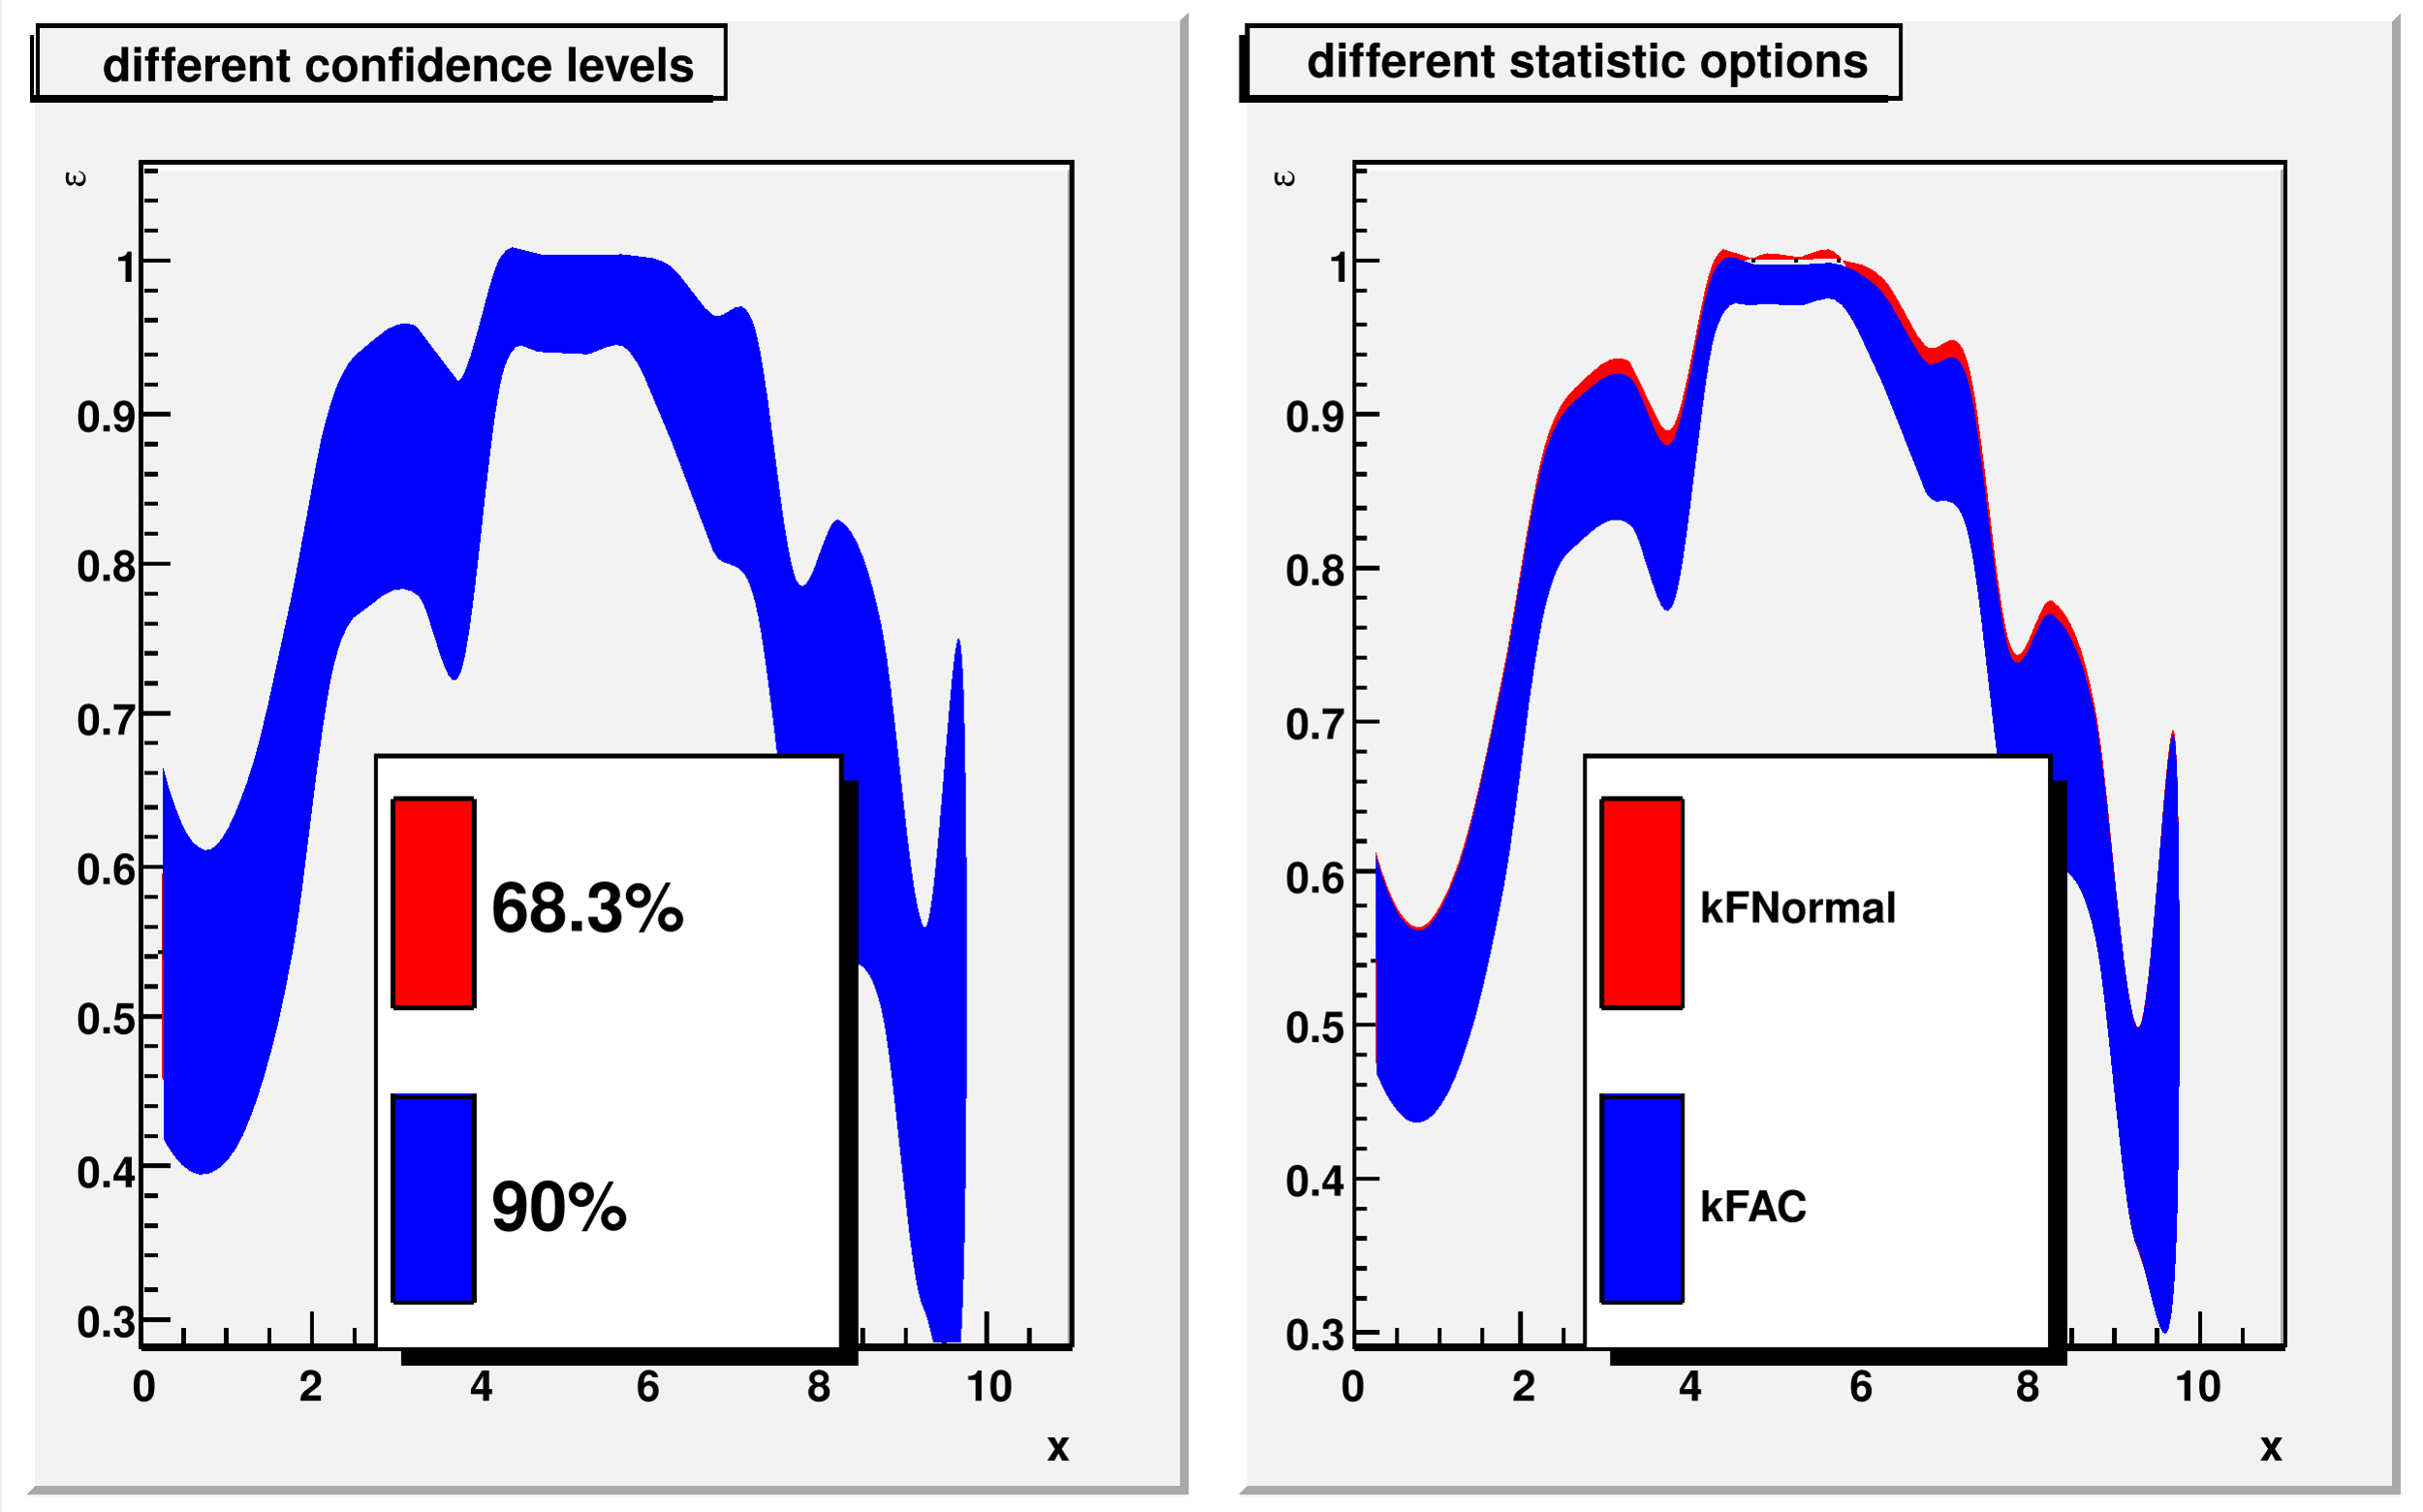
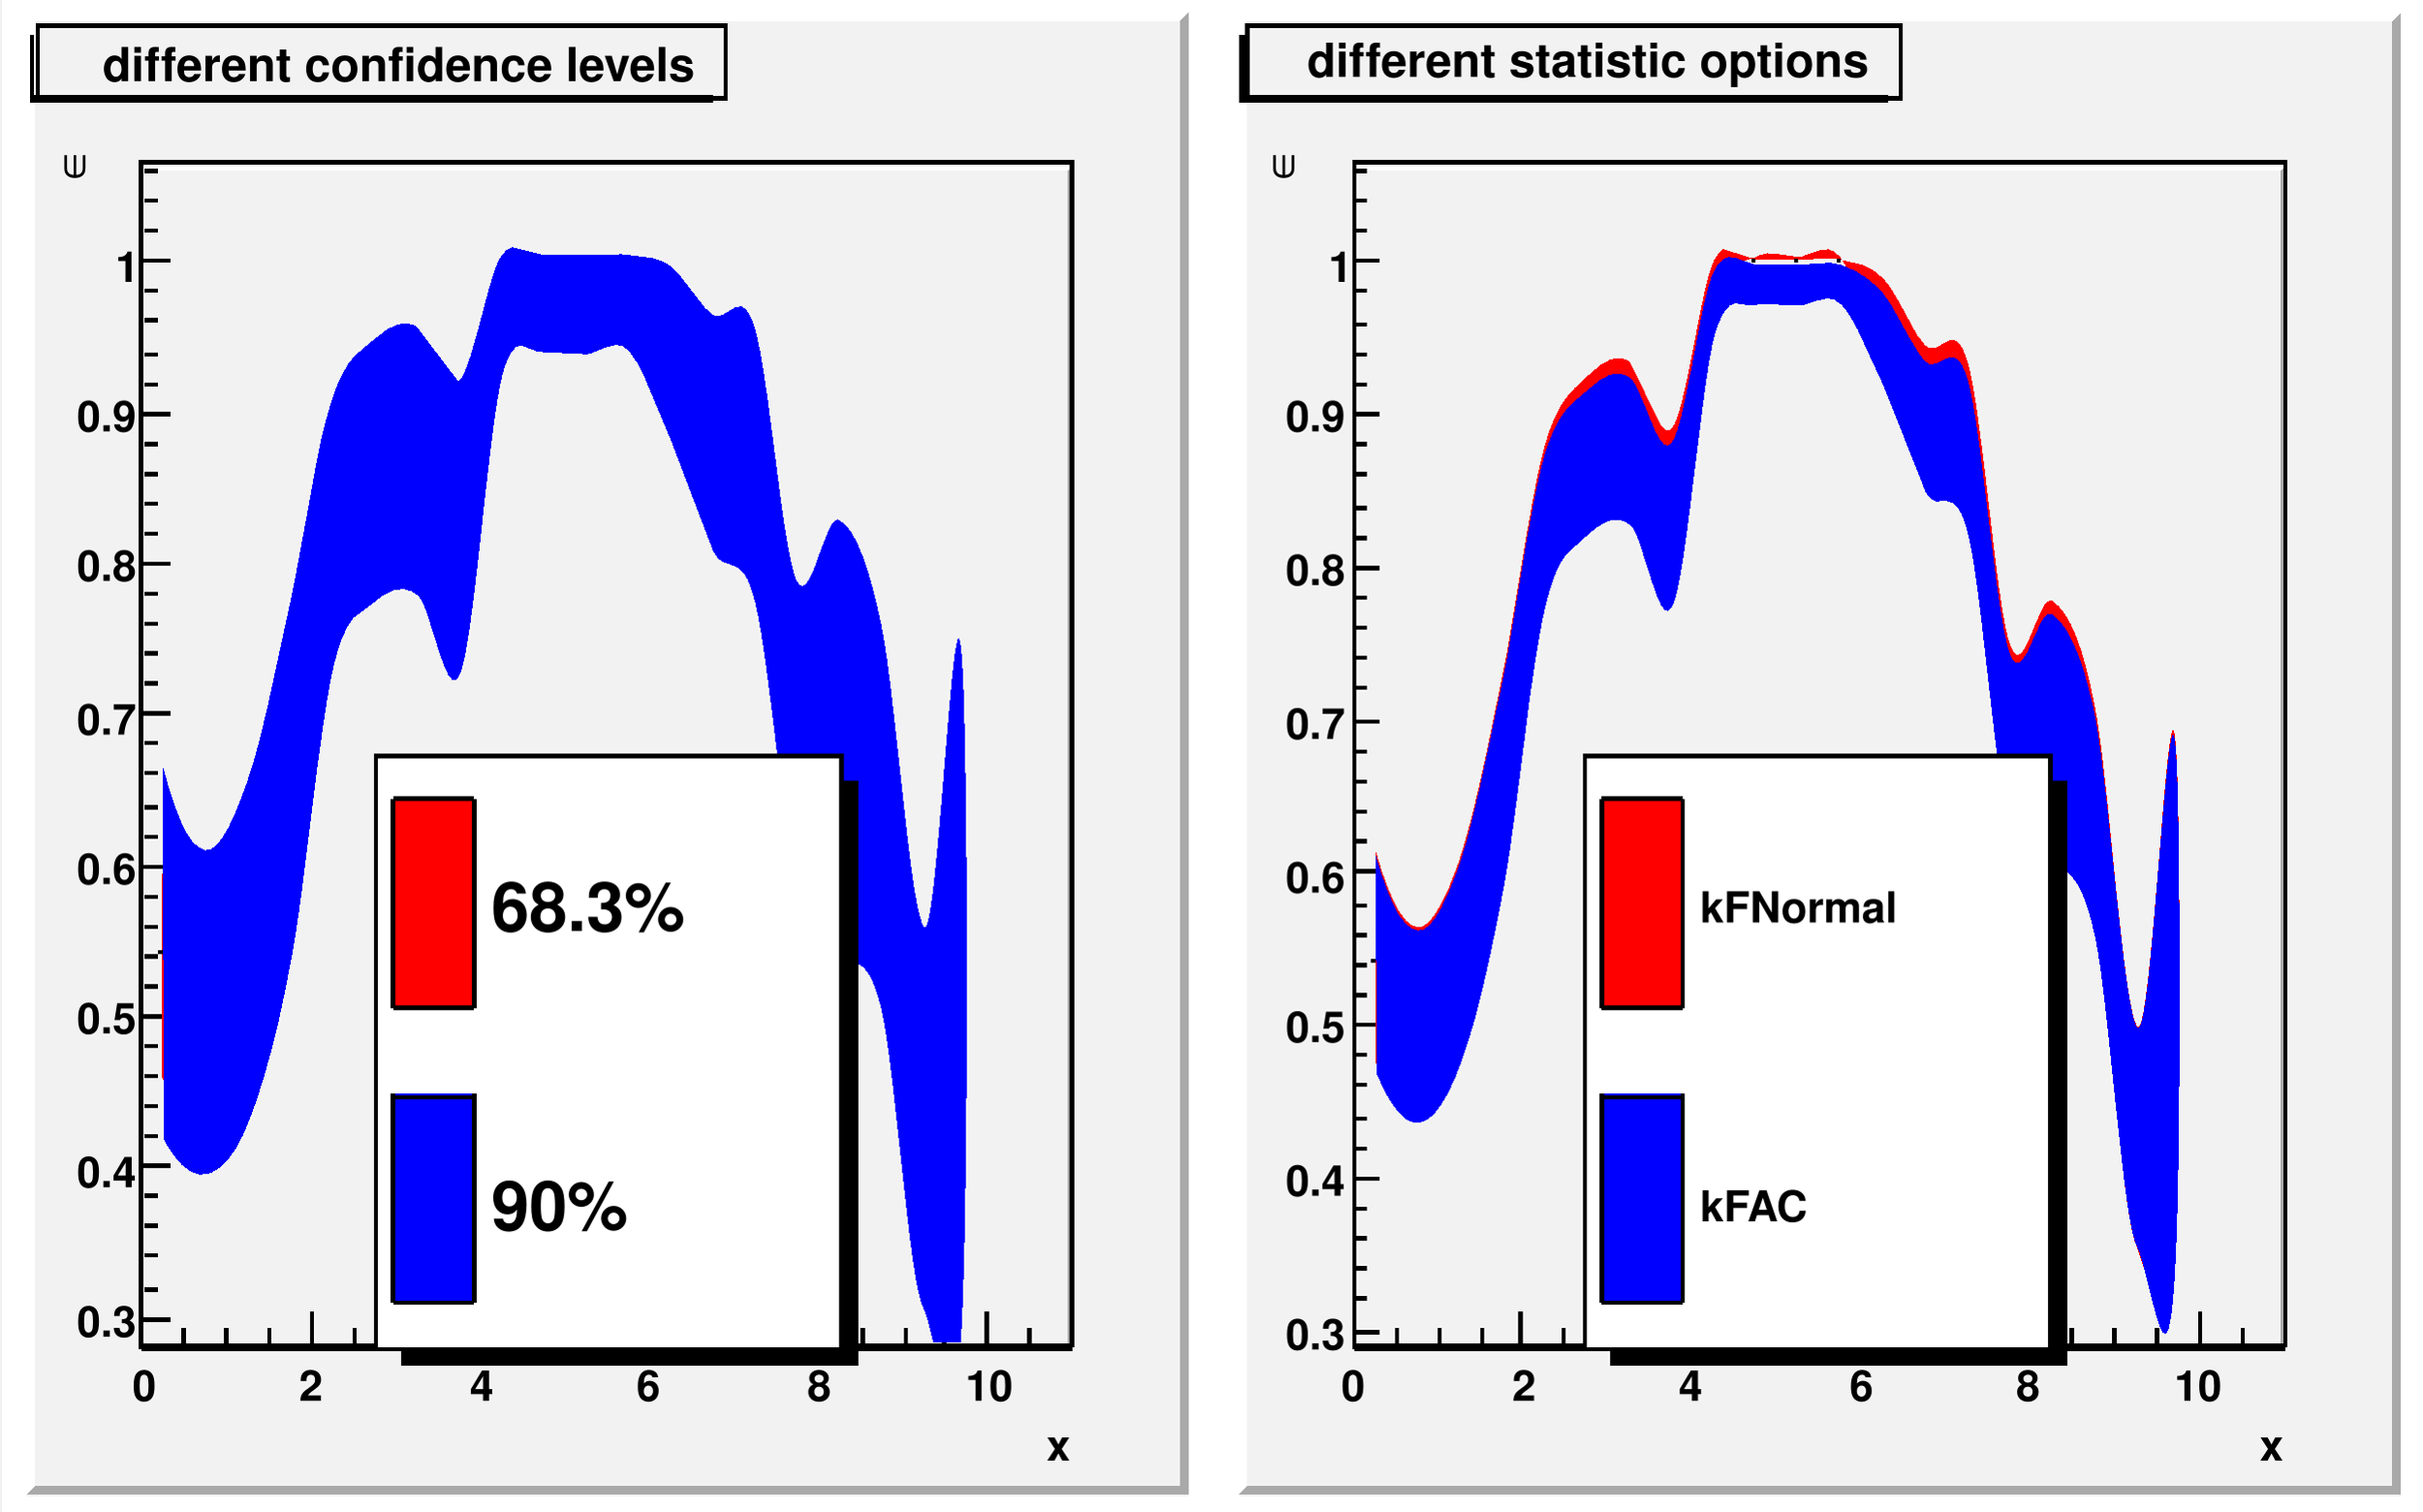
<svg xmlns="http://www.w3.org/2000/svg" width="567" height="354" viewBox="0 0 567 354" shape-rendering="crispEdges">
  <rect x="0.500" y="0" width="567" height="354" fill="white" />
  <path d="M0.500,354l 2.0, -2.0v -350h 563l 2.0, -2.0h -567v 354z" fill="white" />
  <path d="M0.500,354l 2.0, -2.0h 563v -350l 2.0, -2.0v 354h -567z" fill="white" />
  <rect x="6.2" y="3.5" width="272" height="347" fill="#f2f2f2" />
  <path d="M6.2,350l 2.0, -2.0v -343h 268l 2.0, -2.0h -272v 347z" fill="white" />
  <path d="M6.2,350l 2.0, -2.0h 268v -343l 2.0, -2.0v 347h -272z" fill="#a9a9a9" />
  <rect x="33" y="38" width="218" height="277" fill="#f2f2f2" />
  <path d="M33,316l 1.000, -1.000v -275h 216l 1.000, -1.000h -218v 277z" fill="white" />
  <path d="M33,316l 1.000, -1.000h 216v -275l 1.000, -1.000v 277h -218z" fill="#a9a9a9" />
  <rect x="33" y="38" width="218" height="277" fill="none" stroke="black" />
  <path d="M33,316h 218" fill="none" stroke="black" />
  <path d="M33,307v 8.3M43,311v 4.2M53,311v 4.2M63,311v 4.2M73,307v 8.3M83,311v 4.2M93,311v 4.2M103,311v 4.2M113,307v 8.3M122,311v 4.2M132,311v 4.2M142,311v 4.2M152,307v 8.3M162,311v 4.2M172,311v 4.2M182,311v 4.2M192,307v 8.3M202,311v 4.2M212,311v  4.2M221,311v 4.2M231,307v 8.3M241,311v 4.2M251,311v 4.2" fill="none" stroke="black" />
  <text xml:space="preserve" x="31" y="328" fill="black" font-size="10" font-family="Helvetica" font-weight="bold">0
</text>
  <text xml:space="preserve" x="70" y="328" fill="black" font-size="10" font-family="Helvetica" font-weight="bold">2
</text>
  <text xml:space="preserve" x="110" y="328" fill="black" font-size="10" font-family="Helvetica" font-weight="bold">4
</text>
  <text xml:space="preserve" x="149" y="328" fill="black" font-size="10" font-family="Helvetica" font-weight="bold">6
</text>
  <text xml:space="preserve" x="189" y="328" fill="black" font-size="10" font-family="Helvetica" font-weight="bold">8
</text>
  <text xml:space="preserve" x="226" y="328" fill="black" font-size="10" font-family="Helvetica" font-weight="bold">10
</text>
  <text xml:space="preserve" x="245" y="342" fill="black" font-size="10" font-family="Helvetica" font-weight="bold">x
</text>
  <path d="M33,316v -277" fill="none" stroke="black" />
  <path d="M40,309h -6.5M37,302h -3.3M37,294h -3.3M37,287h -3.3M37,280h -3.3M40,273h -6.5M37,266h -3.3M37,259h -3.3M37,252h -3.3M37,245h -3.3M40,238h -6.5M37,231h -3.3M37,224h -3.3M37,217h -3.3M37,210h -3.3M40,203h -6.5M37,196h -3.3M37,189h  -3.3M37,181h -3.3M37,174h -3.3M40,167h -6.5M37,160h -3.3M37,153h -3.3M37,146h -3.3M37,139h -3.3M40,132h -6.5M37,125h -3.3M37,118h -3.3M37,111h -3.3M37,104h -3.3M40,97h -6.5M37,90h -3.3M37,83h -3.3M37,75h -3.3M37,68h -3.3M40,61h -6.5M37,54h  -3.3M37,47h -3.3M37,40h -3.3" fill="none" stroke="black" />
  <text xml:space="preserve" x="18" y="313" fill="black" font-size="10" font-family="Helvetica" font-weight="bold">0.3
</text>
  <text xml:space="preserve" x="18" y="278" fill="black" font-size="10" font-family="Helvetica" font-weight="bold">0.4
</text>
  <text xml:space="preserve" x="18" y="242" fill="black" font-size="10" font-family="Helvetica" font-weight="bold">0.5
</text>
  <text xml:space="preserve" x="18" y="207" fill="black" font-size="10" font-family="Helvetica" font-weight="bold">0.6
</text>
  <text xml:space="preserve" x="18" y="172" fill="black" font-size="10" font-family="Helvetica" font-weight="bold">0.7
</text>
  <text xml:space="preserve" x="18" y="136" fill="black" font-size="10" font-family="Helvetica" font-weight="bold">0.8
</text>
  <text xml:space="preserve" x="18" y="101" fill="black" font-size="10" font-family="Helvetica" font-weight="bold">0.9
</text>
  <text xml:space="preserve" x="27" y="66" fill="black" font-size="10" font-family="Helvetica" font-weight="bold">1
</text>
  <g transform="rotate(-90,20,44)">
-     <text xml:space="preserve" x="20" y="44" fill="black" font-size="10" font-family="Times">ε
+     <text xml:space="preserve" x="20" y="44" fill="black" font-size="10" font-family="Times">∈
</text>
  </g>
  <rect x="8.9" y="5.3" width="161" height="17" fill="#f2f2f2" />
  <path d="M7.0,8.1v 16h 160v -1.9h -159v -14z" fill="black" />
  <path d="M8.9,23v -17h 161v 17h -161z" fill="none" stroke="black" />
  <text xml:space="preserve" x="24" y="19" fill="black" font-size="11" font-family="Helvetica" font-weight="bold">different confidence levels
</text>
  <g stroke="black" stroke-width="1.000" fill="none">
    <line x1="37" y1="223" x2="38" y2="223" />
    <line x1="47" y1="238" x2="48" y2="238" />
    <line x1="57" y1="223" x2="58" y2="223" />
    <line x1="67" y1="181" x2="68" y2="181" />
    <line x1="77" y1="121" x2="78" y2="121" />
    <line x1="87" y1="105" x2="88" y2="105" />
    <line x1="97" y1="101" x2="98" y2="101" />
    <line x1="107" y1="119" x2="108" y2="119" />
    <line x1="116" y1="67" x2="117" y2="67" />
    <line x1="126" y1="61" x2="127" y2="61" />
    <line x1="136" y1="61" x2="137" y2="61" />
    <line x1="146" y1="61" x2="147" y2="61" />
    <line x1="156" y1="75" x2="157" y2="75" />
    <line x1="166" y1="96" x2="167" y2="96" />
    <line x1="176" y1="102" x2="177" y2="102" />
    <line x1="186" y1="171" x2="187" y2="171" />
    <line x1="196" y1="168" x2="197" y2="168" />
    <line x1="206" y1="190" x2="207" y2="190" />
    <line x1="215" y1="264" x2="216" y2="264" />
    <line x1="225" y1="231" x2="226" y2="231" />
  </g>
  <path d="M38,195l 1.5, 5.0l 1.3, 3.7l 1.4, 3.4l 1.4, 2.7l 1.5, 2.0l 1.3, 1.2l 1.4, 0.559l 1.3, -0.176l 1.3, -0.883l 1.4, -1.7l 1.5, -2.5l 1.7, -3.5l 1.8, -4.6l 0.829, -2.3l 1.3, -4.2l 1.4, -5.0l 1.7, -7.0l 1.8, -8.0l 3.7, -18l 1.2, -6.1l 1.3, -7.5l  3.5, -20l 1.3, -6.9l 0.991, -4.9l 0.948, -4.1l 0.684, -2.5l 1.1, -3.4l 1.4, -3.3l 1.3, -2.3l 1.4, -2.0l 4.7, -4.5l 3.1, -2.6l 2.2, -1.2l 1.8, -0.365l 1.7, 0.241l 1.1, 0.512l 0.956, 0.960l 1.1, 2.0l 2.1, 4.9l 1.8, 4.3l 1.3, 2.3l 0.919, 1.1l 0.771,  0.348l 0.784, -0.277l 0.235, -0.223l 0.716, -1.1l 0.785, -2.0l 0.894, -3.0l 1.2, -4.9l 2.0, -9.5l 1.4, -6.6l 0.994, -4.3l 0.796, -2.9l 0.783, -2.3l 0.435, -0.954l 1.0, -1.6l 1.2, -1.0l 7.7, 1.6h 9.9l 7.5, -0.346l 2.3, 0.346l 4.5, 1.4l 2.9, 1.5l 2.6,  2.1l 1.7, 2.1l 6.8, 11l 1.4, 1.6l 1.0, 0.575l 1.4, -0.170l 3.2, -1.7l 1.2, -0.026l 1.0, 0.656l 0.790, 1.1l 0.754, 1.6l 0.566, 1.7l 0.625, 2.4l 0.670, 3.4l 0.739, 4.5l 0.869, 6.2l 1.1, 9.0l 2.4, 19l 0.856, 6.3l 0.832, 5.3l 0.635, 3.4l 0.580, 2.5l  0.591, 1.9l 0.630, 1.3l 0.672, 0.620l 0.743, -0.052l 0.851, -0.840l 1.1, -2.0l 1.8, -4.5l 1.3, -3.1l 0.931, -1.7l 0.747, -0.859l 0.736, -0.256l 0.384, 0.143l 1.5, 1.3l 1.3, 1.6l 1.4, 2.4l 1.3, 2.9l 1.2, 3.4l 1.1, 3.9l 1.1, 4.3l 0.943, 4.3l 0.660,  3.6l 0.666, 4.4l 0.755, 5.8l 0.918, 8.0l 3.3, 31l 0.731, 5.9l 0.664, 4.7l 0.690, 4.1l 0.544, 2.5l 0.528, 1.8l 0.407, 0.957l 0.355, 0.297l 0.377, -0.415l 0.402, -1.2l 0.432, -2.0l 0.466, -2.9l 0.574, -4.5l 0.615, -5.8l 0.736, -7.9l 0.980, -12l 1.2,  -15l 0.589, -6.5l 0.454, -4.4l 0.375, -3.0l 0.320, -1.9l 0.278, -1.1l 0.245, -0.313l 0.218, 0.355l 0.196, 0.973l 0.177, 1.6l 0.179, 2.4l 0.140, 2.7l 0.135, 3.5l 0.124, 4.3l 0.121, 5.7l 0.097, 6.1l 0.085, 7.3l 0.071, 8.8l 0.045, 9.2l 0.017, 9.4l  -0.014, 10l -0.040, 9.2l -0.081, 11l -0.084, 7.6l -0.104, 6.8l -0.123, 6.1l -0.142, 5.5l -0.159, 4.9l -0.180, 4.4l -0.202, 3.9l -0.226, 3.5l -0.252, 3.0l -0.281, 2.6l -0.345, 2.3l -0.372, 1.6l -0.410, 0.982l -0.472, 0.352l -0.543, -0.378l -0.646,  -1.3l -0.818, -2.5l -1.2, -4.5l -2.0, -8.0l -0.720, -2.4l -0.660, -1.6l -0.578, -1.5l -0.569, -2.2l -0.587, -3.0l -0.632, -4.0l -0.743, -5.6l -0.850, -7.2l -1.8, -17l -1.3, -12l -0.894, -7.5l -0.668, -4.9l -0.575, -3.7l -0.592, -3.1l -0.140, -0.632l  -0.854, -3.4l -0.936, -2.9l -1.0, -2.5l -1.2, -2.1l -1.4, -1.7l -2.9, -2.3l -1.6, -1.6l -1.1, -0.898l -1.4, -0.275l -3.1, 0.415l -1.2, -0.425l -1.0, -1.1l -0.802, -1.4l -0.755, -1.9l -0.615, -2.1l -0.645, -2.8l -0.686, -3.7l -8.6, -62l -0.747, -2.5l  -0.823, -2.1l -0.929, -1.6l -1.1, -0.999l -1.6, -0.488l -2.5, -0.263l -1.2, -0.753l -1.0, -1.4l -9.9, -24l -5.7, -12l -1.6, -2.9l -1.6, -2.2l -0.991, -1.1l -1.6, -0.978l -1.6, -0.226l -2.4, 0.558l -3.6, 1.1l -0.734, 0.063l -9.4, -0.394l -0.449,  0.105l -1.5, -0.032l -4.0, -1.1l -1.2, 0.458l -1.1, 1.1l -0.842, 1.5l -0.831, 2.1l -0.481, 1.5l -0.621, 2.5l -0.657, 3.4l -0.733, 4.5l -0.864, 6.2l -1.1, 8.5l -2.0, 17l -0.893, 6.8l -0.760, 5.1l -0.729, 4.2l -0.583, 2.7l -0.577, 2.0l -0.375, 0.969l  -0.645, 1.0l -9.3, -19l -1.5, -0.947l -1.8, -0.412l -2.0, 0.297l -2.3, 1.1l -2.3, 1.8l -5.1, 4.2l -1.3, 1.9l -1.2, 2.3l -0.941, 2.5l -0.945, 3.1l -0.429, 1.7l -0.762, 3.4l -0.836, 4.5l -0.947, 5.9l -1.2, 8.1l -1.9, 15l -1.7, 13l -1.1, 7.8l -0.868,  5.4l -0.602, 3.4l -1.5, 7.7l -1.6, 7.7l -1.6, 6.9l -1.7, 6.6l -1.5, 5.2l -1.8, 5.3l -1.5, 3.7l -1.6, 3.3l -1.7, 2.7l -1.8, 2.1l -1.6, 1.2l -1.7, 0.608l -1.5, -0.023l -1.7, -0.699l -1.7, -1.4l -1.7, -2.2l -1.6, -2.7l -1.6, -3.3z" fill="#ff0000" />
  <g stroke="black" stroke-width="1.000" fill="none">
    <line x1="37" y1="223" x2="38" y2="223" />
    <line x1="47" y1="238" x2="48" y2="238" />
    <line x1="57" y1="223" x2="58" y2="223" />
    <line x1="67" y1="181" x2="68" y2="181" />
    <line x1="77" y1="121" x2="78" y2="121" />
    <line x1="87" y1="105" x2="88" y2="105" />
    <line x1="97" y1="101" x2="98" y2="101" />
    <line x1="107" y1="119" x2="108" y2="119" />
    <line x1="116" y1="67" x2="117" y2="67" />
    <line x1="126" y1="61" x2="127" y2="61" />
    <line x1="136" y1="61" x2="137" y2="61" />
    <line x1="146" y1="61" x2="147" y2="61" />
    <line x1="156" y1="75" x2="157" y2="75" />
    <line x1="166" y1="96" x2="167" y2="96" />
    <line x1="176" y1="102" x2="177" y2="102" />
    <line x1="186" y1="171" x2="187" y2="171" />
    <line x1="196" y1="168" x2="197" y2="168" />
    <line x1="206" y1="190" x2="207" y2="190" />
    <line x1="215" y1="264" x2="216" y2="264" />
    <line x1="225" y1="231" x2="226" y2="231" />
  </g>
  <path d="M38,179l 1.5, 5.4l 1.3, 3.9l 1.4, 3.7l 1.4, 2.9l 1.5, 2.2l 1.4, 1.3l 1.4, 0.654l 1.3, -0.115l 1.3, -0.879l 1.4, -1.7l 1.6, -2.7l 1.8, -3.9l 2.0, -5.2l 0.504, -1.4l 1.6, -5.0l 1.4, -5.1l 1.9, -8.0l 5.0, -23l 1.5, -7.4l 2.6, -14l 2.2, -12l  1.2, -5.9l 1.1, -4.5l 1.1, -3.8l 0.213, -0.677l 1.2, -3.4l 1.4, -3.0l 1.3, -2.2l 1.6, -2.0l 4.4, -3.7l 3.1, -2.4l 2.3, -1.1l 1.9, -0.317l 1.9, 0.341l 0.680, 0.303l 9.9, 13l 0.835, -1.0l 0.939, -2.0l 1.1, -3.1l 1.6, -5.6l 2.6, -9.8l 1.2, -4.0l 0.904,  -2.3l 0.781, -1.5l 1.2, -1.4l 1.4, -0.748l 7.3, 1.8h 9.9l 8.4, -0.136l 1.5, 0.136l 5.8, 0.726l 2.5, 0.864l 1.6, 0.937l 1.9, 1.8l 6.2, 8.0l 1.8, 1.7l 1.1, 0.379l 1.3, -0.382l 3.2, -1.9l 1.3, -0.009l 0.975, 0.686l 0.809, 1.2l 0.820, 1.8l 0.287, 0.826l  0.655, 2.4l 0.725, 3.5l 0.806, 4.7l 0.962, 6.5l 2.1, 16l 1.2, 9.2l 0.892, 6.0l 0.821, 4.7l 0.643, 3.0l 0.618, 2.3l 0.476, 1.3l 0.649, 1.0l 0.697, 0.362l 0.778, -0.392l 0.897, -1.3l 1.1, -2.4l 1.8, -5.0l 1.3, -3.3l 0.921, -1.9l 0.750, -0.986l 0.748,  -0.343l 0.328, 0.087l 1.5, 1.2l 1.3, 1.6l 1.4, 2.5l 1.3, 3.1l 1.4, 4.2l 1.2, 4.2l 1.2, 5.0l 0.560, 2.6l 0.701, 3.8l 0.706, 4.7l 0.819, 6.3l 1.0, 8.7l 3.0, 27l 0.784, 6.2l 0.702, 4.9l 0.701, 4.0l 0.561, 2.5l 0.558, 1.9l 0.358, 0.808l 0.359, 0.271l  0.380, -0.491l 0.406, -1.3l 0.436, -2.2l 0.471, -3.2l 0.571, -4.8l 0.631, -6.3l 0.805, -9.1l 1.9, -23l 0.584, -6.5l 0.457, -4.4l 0.383, -3.0l 0.331, -2.0l 0.291, -1.1l 0.260, -0.273l 0.234, 0.440l 0.213, 1.1l 0.194, 1.7l 0.189, 2.5l 0.151, 2.8l  0.156, 3.8l 0.145, 4.6l 0.140, 5.7l 0.122, 6.4l 0.096, 6.4l 0.108, 9.2l 0.083, 9.5l 0.060, 11l 0.024, 9.3l -0.001, 10l -0.030, 10l -0.060, 11l -0.083, 9.9l -0.102, 9.2l -0.113, 7.9l -0.131, 7.1l -0.149, 6.4l -0.186, 6.3l -0.186, 5.0l -0.206,  4.5l -0.171, 3.0h -6.5l -1.1, -4.6l -0.683, -2.2l -0.508, -1.2l -0.586, -1.5l -0.586, -2.3l -0.614, -3.2l -0.673, -4.3l -0.774, -5.8l -1.0, -8.8l -3.0, -27l -0.840, -6.7l -0.646, -4.5l -0.599, -3.5l -0.555, -2.6l -0.843, -3.1l -0.931, -2.6l -1.0,  -2.1l -1.3, -1.7l -1.9, -1.3l -2.6, -1.5l -1.3, -1.4l -1.3, -1.4l -2.6, -1.4l -1.8, -1.2l -1.3, -1.6l -0.969, -1.9l -0.841, -2.2l -0.851, -2.9l -0.130, -0.514l -0.688, -3.2l -0.748, -4.2l -0.896, -6.0l -1.0, -7.7l -2.0, -17l -1.4, -11l -0.994, -7.3l  -0.753, -4.9l -0.677, -3.8l -0.715, -3.3l -0.788, -2.7l -0.875, -2.3l -0.992, -1.7l -1.2, -1.2l -2.0, -0.796l -2.0, -0.736l -1.0, -0.920l -1.0, -1.6l -9.9, -26l -6.3, -15l -1.5, -2.9l -1.5, -2.2l -0.654, -0.752l -1.3, -0.988l -1.5, -0.322l -2.3,  0.569l -3.7, 1.5l -0.946, 0.124l -9.9, -0.459l -1.5, -0.129l -4.0, -1.5l -1.1, 0.418l -1.0, 1.1l -0.824, 1.5l -0.807, 2.1l -0.501, 1.7l -0.612, 2.7l -0.644, 3.6l -0.713, 4.8l -0.835, 6.5l -1.1, 9.4l -2.1, 19l -0.877, 7.3l -0.749, 5.6l -0.725, 4.6l  -0.577, 3.0l -0.569, 2.3l -0.386, 1.1l -0.639, 1.2l -0.584, 0.484l -0.725, -0.125l -0.812, -0.954l -0.963, -2.0l -1.2, -3.4l -3.1, -9.8l -0.843, -2.0l -0.831, -1.3l -0.227, -0.225l -1.5, -1.0l -1.9, -0.544l -2.3, 0.274l -2.4, 1.2l -1.7, 1.3l -5.4,  4.1l -1.4, 2.2l -1.1, 2.3l -0.919, 2.6l -0.933, 3.4l -0.146, 0.597l -0.754, 3.5l -0.828, 4.7l -0.939, 6.1l -1.2, 8.5l -1.9, 15l -1.6, 13l -0.944, 6.9l -0.838, 5.6l -0.873, 5.1l -1.5, 7.7l -1.5, 7.0l -1.6, 6.5l -1.8, 6.5l -1.7, 5.4l -1.7, 4.7l -1.5,  3.6l -1.7, 3.2l -1.8, 2.6l -1.9, 1.9l -2.0, 1.2l -1.1, 0.376l -1.9, 0.088l -1.9, -0.660l -2.1, -1.6l -1.8, -2.1l -1.9, -2.9l -0.436, -0.790z" fill="#0000ff" />
  <rect x="88" y="177" width="109" height="139" fill="white" />
  <path d="M94,316v 3.8h 107v -137h -3.8v 133z" fill="black" />
  <path d="M88,316v -139h 109v 139h -109z" fill="none" stroke="black" />
  <text xml:space="preserve" x="115" y="218" fill="black" font-size="16" font-family="Helvetica" font-weight="bold">68.3%
</text>
  <path d="M92,236h 19v -49h -19z" fill="#ff0000" />
  <path d="M92,187h 19M92,236h 19M111,236v -49M92,236v -49" fill="none" stroke="black" />
  <text xml:space="preserve" x="115" y="288" fill="black" font-size="16" font-family="Helvetica" font-weight="bold">90%
</text>
  <path d="M92,305h 19v -49h -19z" fill="#0000ff" />
  <path d="M92,257h 19M92,305h 19M111,305v -49M92,305v -49" fill="none" stroke="black" />
  <rect x="8.9" y="5.3" width="161" height="17" fill="#f2f2f2" />
  <path d="M7.0,8.1v 16h 160v -1.9h -159v -14z" fill="black" />
  <path d="M8.9,23v -17h 161v 17h -161z" fill="none" stroke="black" />
  <text xml:space="preserve" x="24" y="19" fill="black" font-size="11" font-family="Helvetica" font-weight="bold">different confidence levels
</text>
  <rect x="290" y="3.5" width="272" height="347" fill="#f2f2f2" />
  <path d="M290,350l 2.0, -2.0v -343h 268l 2.0, -2.0h -272v 347z" fill="white" />
  <path d="M290,350l 2.0, -2.0h 268v -343l 2.0, -2.0v 347h -272z" fill="#a9a9a9" />
  <rect x="317" y="38" width="218" height="277" fill="#f2f2f2" />
  <path d="M317,316l 1.000, -1.000v -275h 216l 1.000, -1.000h -218v 277z" fill="white" />
  <path d="M317,316l 1.000, -1.000h 216v -275l 1.000, -1.000v 277h -218z" fill="#a9a9a9" />
  <rect x="317" y="38" width="218" height="277" fill="none" stroke="black" />
  <path d="M317,316h 218" fill="none" stroke="black" />
  <path d="M317,307v 8.3M327,311v 4.2M337,311v 4.2M347,311v 4.2M356,307v 8.3M366,311v 4.2M376,311v 4.2M386,311v 4.2M396,307v 8.3M406,311v 4.2M416,311v 4.2M426,311v 4.2M436,307v 8.3M445,311v 4.2M455,311v 4.2M465,311v 4.2M475,307v 8.3M485,311v  4.2M495,311v 4.2M505,311v 4.2M515,307v 8.3M525,311v 4.2M535,311v 4.2" fill="none" stroke="black" />
  <text xml:space="preserve" x="314" y="328" fill="black" font-size="10" font-family="Helvetica" font-weight="bold">0
</text>
  <text xml:space="preserve" x="354" y="328" fill="black" font-size="10" font-family="Helvetica" font-weight="bold">2
</text>
  <text xml:space="preserve" x="393" y="328" fill="black" font-size="10" font-family="Helvetica" font-weight="bold">4
</text>
  <text xml:space="preserve" x="433" y="328" fill="black" font-size="10" font-family="Helvetica" font-weight="bold">6
</text>
  <text xml:space="preserve" x="472" y="328" fill="black" font-size="10" font-family="Helvetica" font-weight="bold">8
</text>
  <text xml:space="preserve" x="509" y="328" fill="black" font-size="10" font-family="Helvetica" font-weight="bold">10
</text>
  <text xml:space="preserve" x="529" y="342" fill="black" font-size="10" font-family="Helvetica" font-weight="bold">x
</text>
  <path d="M317,316v -277" fill="none" stroke="black" />
  <path d="M323,312h -6.5M320,304h -3.3M320,297h -3.3M320,290h -3.3M320,283h -3.3M323,276h -6.5M320,269h -3.3M320,262h -3.3M320,254h -3.3M320,247h -3.3M323,240h -6.5M320,233h -3.3M320,226h -3.3M320,219h -3.3M320,212h -3.3M323,204h -6.5M320,197h  -3.3M320,190h -3.3M320,183h -3.3M320,176h -3.3M323,169h -6.5M320,161h -3.3M320,154h -3.3M320,147h -3.3M320,140h -3.3M323,133h -6.5M320,126h -3.3M320,119h -3.3M320,111h -3.3M320,104h -3.3M323,97h -6.5M320,90h -3.3M320,83h -3.3M320,76h -3.3M320,68h  -3.3M323,61h -6.5M320,54h -3.3M320,47h -3.3M320,40h -3.3" fill="none" stroke="black" />
  <text xml:space="preserve" x="301" y="316" fill="black" font-size="10" font-family="Helvetica" font-weight="bold">0.3
</text>
  <text xml:space="preserve" x="301" y="280" fill="black" font-size="10" font-family="Helvetica" font-weight="bold">0.4
</text>
  <text xml:space="preserve" x="301" y="244" fill="black" font-size="10" font-family="Helvetica" font-weight="bold">0.5
</text>
  <text xml:space="preserve" x="301" y="209" fill="black" font-size="10" font-family="Helvetica" font-weight="bold">0.6
</text>
  <text xml:space="preserve" x="301" y="173" fill="black" font-size="10" font-family="Helvetica" font-weight="bold">0.7
</text>
  <text xml:space="preserve" x="301" y="137" fill="black" font-size="10" font-family="Helvetica" font-weight="bold">0.8
</text>
  <text xml:space="preserve" x="301" y="101" fill="black" font-size="10" font-family="Helvetica" font-weight="bold">0.9
</text>
  <text xml:space="preserve" x="311" y="66" fill="black" font-size="10" font-family="Helvetica" font-weight="bold">1
</text>
  <g transform="rotate(-90,303,44)">
-     <text xml:space="preserve" x="303" y="44" fill="black" font-size="10" font-family="Times">ε
+     <text xml:space="preserve" x="303" y="44" fill="black" font-size="10" font-family="Times">∈
</text>
  </g>
  <rect x="292" y="5.3" width="153" height="17" fill="#f2f2f2" />
  <path d="M290,8.1v 16h 152v -1.9h -150v -14z" fill="black" />
  <path d="M292,23v -17h 153v 17h -153z" fill="none" stroke="black" />
  <text xml:space="preserve" x="306" y="18" fill="black" font-size="11" font-family="Helvetica" font-weight="bold">different statistic options
</text>
  <g stroke="black" stroke-width="1.000" fill="none">
    <line x1="321" y1="225" x2="322" y2="225" />
    <line x1="331" y1="240" x2="332" y2="240" />
    <line x1="341" y1="225" x2="342" y2="225" />
    <line x1="350" y1="183" x2="351" y2="183" />
    <line x1="360" y1="122" x2="361" y2="122" />
    <line x1="370" y1="105" x2="371" y2="105" />
    <line x1="380" y1="102" x2="381" y2="102" />
    <line x1="390" y1="120" x2="391" y2="120" />
    <line x1="400" y1="67" x2="401" y2="67" />
    <line x1="410" y1="61" x2="411" y2="61" />
    <line x1="420" y1="61" x2="421" y2="61" />
    <line x1="430" y1="61" x2="431" y2="61" />
    <line x1="440" y1="76" x2="441" y2="76" />
    <line x1="449" y1="96" x2="450" y2="96" />
    <line x1="459" y1="103" x2="460" y2="103" />
    <line x1="469" y1="173" x2="470" y2="173" />
    <line x1="479" y1="170" x2="480" y2="170" />
    <line x1="489" y1="191" x2="490" y2="191" />
    <line x1="499" y1="267" x2="500" y2="267" />
    <line x1="509" y1="233" x2="510" y2="233" />
  </g>
  <path d="M322,199l 1.5, 5.0l 1.3, 3.6l 1.4, 3.3l 1.4, 2.6l 1.5, 2.0l 1.3, 1.1l 1.4, 0.525l 1.3, -0.207l 1.3, -0.907l 1.4, -1.7l 1.5, -2.5l 1.7, -3.5l 1.8, -4.5l 0.915, -2.6l 1.3, -4.3l 1.4, -5.1l 1.7, -7.0l 2.1, -9.5l 3.5, -17l 1.2, -6.1l 1.3, -7.8l  3.5, -21l 1.3, -7.2l 0.981, -5.0l 0.921, -4.1l 0.756, -2.9l 1.1, -3.5l 1.2, -3.0l 1.3, -2.5l 1.3, -2.0l 2.0, -2.3l 3.0, -2.8l 3.1, -2.7l 2.2, -1.2l 1.7, -0.389l 1.7, 0.217l 1.2, 0.561l 7.4, 15l 0.873, 0.960l 0.748, 0.261l 0.761, -0.370l 0.159,  -0.167l 0.696, -1.2l 0.758, -2.0l 0.860, -3.0l 0.999, -4.3l 1.6, -7.9l 1.9, -9.7l 1.0, -4.6l 0.787, -3.1l 0.748, -2.3l 0.561, -1.3l 0.986, -1.6l 1.1, -0.983l 7.8, 2.5h 9.9l 7.6, -0.301l 2.3, 0.301l 5.0, 1.2l 2.6, 1.3l 2.3, 1.9l 1.6, 2.0l 1.8, 3.0l  4.5, 8.2l 1.6, 2.1l 0.396, 0.421l 1.0, 0.609l 1.4, -0.142l 3.1, -1.7l 1.2, -0.095l 1.0, 0.617l 0.796, 1.1l 0.736, 1.6l 0.662, 2.0l 0.619, 2.5l 0.659, 3.4l 0.726, 4.5l 0.848, 6.2l 1.1, 8.7l 2.5, 21l 0.848, 6.4l 0.834, 5.5l 0.634, 3.5l 0.573, 2.6l  0.615, 2.0l 0.627, 1.3l 0.667, 0.698l 0.736, 0.036l 0.843, -0.738l 1.1, -1.9l 1.8, -4.3l 1.3, -3.0l 0.933, -1.7l 0.748, -0.824l 0.736, -0.221l 0.390, 0.165l 1.5, 1.3l 1.3, 1.6l 1.4, 2.4l 1.3, 2.9l 1.2, 3.4l 1.1, 3.8l 1.0, 4.1l 1.0, 4.7l 0.645, 3.6l  0.651, 4.5l 0.731, 5.8l 0.883, 7.9l 2.1, 21l 1.1, 10l 0.854, 7.3l 0.658, 4.9l 0.610, 3.9l 0.570, 2.9l 0.509, 2.0l 0.587, 1.5l 0.354, 0.311l 0.376, -0.400l 0.400, -1.2l 0.430, -2.0l 0.463, -2.9l 0.574, -4.5l 0.610, -5.8l 0.717, -7.7l 0.948, -11l 1.4,  -17l 0.585, -6.5l 0.450, -4.4l 0.370, -3.0l 0.315, -1.9l 0.273, -1.1l 0.240, -0.317l 0.213, 0.350l 0.190, 0.966l 0.172, 1.6l 0.174, 2.5l 0.136, 2.7l 0.130, 3.5l 0.118, 4.3l 0.115, 5.7l 0.091, 6.2l 0.078, 7.5l 0.057, 7.9l 0.039, 9.1l 0.011, 9.4l  -0.017, 9.4l -0.045, 9.4l -0.046, 6.3l -0.077, 7.6l -0.098, 6.8l -0.117, 6.2l -0.137, 5.5l -0.175, 5.5l -0.177, 4.4l -0.200, 3.9l -0.224, 3.5l -0.251, 3.0l -0.280, 2.6l -0.345, 2.3l -0.372, 1.6l -0.410, 1.0l -0.467, 0.390l -6.6, -20l -0.578, -1.5l  -0.563, -2.3l -0.577, -3.1l -0.618, -4.0l -0.690, -5.3l -0.815, -7.1l -1.1, -10l -2.1, -21l -0.895, -7.9l -0.667, -5.2l -0.569, -3.8l -0.586, -3.3l -0.163, -0.787l -0.879, -3.7l -0.958, -3.3l -1.0, -2.8l -1.1, -2.4l -1.4, -2.1l -1.9, -2.0l -2.7,  -2.6l -0.932, -0.713l -1.1, -0.035l -2.0, 1.1l -1.8, 0.966l -1.0, -0.062l -0.967, -0.773l -0.744, -1.2l -0.696, -1.7l -0.588, -2.0l -0.616, -2.7l -0.645, -3.6l -0.788, -5.3l -0.825, -6.4l -1.1, -9.3l -3.0, -27l -0.928, -7.4l -0.694, -4.8l -0.600,  -3.6l -0.618, -3.0l -0.137, -0.572l -0.709, -2.5l -0.776, -2.0l -0.872, -1.5l -1.0, -0.940l -1.1, -0.340l -3.2, 0.196l -1.2, -0.545l -0.924, -1.1l -0.230, -0.379l -1.5, -3.1l -8.4, -23l -2.8, -7.6l -3.0, -8.5l -1.5, -3.6l -1.3, -2.6l -1.3, -2.0l  -1.3, -1.2l -1.4, -0.566l -1.8, 0.115l -4.6, 1.6l -0.752, 0.064l -4.2, -0.613l -2.9, -0.247l -1.9, 0.432l -0.855, 0.428l -3.1, 1.1l -1.8, 0.841l -1.3, 1.2l -1.2, 1.8l -0.934, 2.0l -0.888, 2.5l -0.676, 2.4l -0.629, 2.8l -0.671, 3.7l -0.756, 5.0l  -0.899, 6.7l -1.2, 9.8l -1.7, 15l -0.892, 6.9l -0.761, 5.3l -0.753, 4.4l -0.591, 2.8l -0.568, 2.1l -0.453, 1.2l -0.639, 1.0l -0.671, 0.329l -0.714, -0.382l -0.807, -1.2l -7.1, -19l -1.5, -0.947l -1.7, -0.316l -1.9, 0.403l -2.2, 1.3l -2.6, 2.4l -5.0,  5.0l -1.3, 2.1l -1.2, 2.6l -0.953, 2.7l -0.954, 3.3l -0.452, 1.8l -0.766, 3.6l -0.841, 4.7l -0.953, 6.1l -1.2, 8.3l -1.9, 15l -1.7, 13l -1.1, 8.0l -0.877, 5.6l -0.569, 3.3l -1.5, 8.0l -1.7, 8.2l -1.6, 7.3l -1.7, 6.8l -1.5, 5.3l -1.6, 4.8l -0.328,  0.931l -1.5, 3.9l -1.6, 3.5l -1.6, 2.8l -1.7, 2.2l -1.6, 1.3l -1.9, 0.701l -1.5, -0.093l -1.6, -0.784l -1.6, -1.5l -1.7, -2.4l -1.5, -2.8l -1.8, -4.1z" fill="#ff0000" />
  <g stroke="black" stroke-width="1.000" fill="none">
    <line x1="321" y1="225" x2="322" y2="225" />
    <line x1="331" y1="240" x2="332" y2="240" />
    <line x1="341" y1="225" x2="342" y2="225" />
    <line x1="350" y1="183" x2="351" y2="183" />
    <line x1="360" y1="122" x2="361" y2="122" />
    <line x1="370" y1="105" x2="371" y2="105" />
    <line x1="380" y1="102" x2="381" y2="102" />
    <line x1="390" y1="120" x2="391" y2="120" />
    <line x1="400" y1="67" x2="401" y2="67" />
    <line x1="410" y1="61" x2="411" y2="61" />
    <line x1="420" y1="61" x2="421" y2="61" />
    <line x1="430" y1="61" x2="431" y2="61" />
    <line x1="440" y1="76" x2="441" y2="76" />
    <line x1="449" y1="96" x2="450" y2="96" />
    <line x1="459" y1="103" x2="460" y2="103" />
    <line x1="469" y1="173" x2="470" y2="173" />
    <line x1="479" y1="170" x2="480" y2="170" />
    <line x1="489" y1="191" x2="490" y2="191" />
    <line x1="499" y1="267" x2="500" y2="267" />
    <line x1="509" y1="233" x2="510" y2="233" />
  </g>
  <path d="M322,200l 1.5, 4.9l 1.3, 3.6l 1.4, 3.3l 1.4, 2.6l 1.5, 1.9l 1.4, 1.1l 1.4, 0.487l 1.3, -0.213l 1.3, -0.900l 1.4, -1.7l 1.5, -2.5l 1.7, -3.5l 1.8, -4.5l 0.845, -2.4l 1.5, -4.9l 1.3, -5.0l 1.7, -7.1l 2.1, -9.7l 3.2, -15l 1.2, -6.0l 1.3, -7.7l  3.5, -21l 1.3, -7.0l 0.975, -4.9l 0.919, -4.1l 0.734, -2.8l 1.1, -3.4l 1.2, -2.9l 1.3, -2.5l 1.4, -2.0l 2.1, -2.2l 2.9, -2.5l 3.1, -2.5l 2.2, -1.2l 1.8, -0.339l 1.7, 0.265l 1.1, 0.536l 0.923, 0.944l 1.1, 1.9l 1.5, 3.5l 2.6, 6.3l 1.2, 2.2l 0.887,  0.971l 0.750, 0.260l 0.763, -0.366l 0.208, -0.224l 0.696, -1.2l 0.758, -2.0l 0.858, -3.1l 0.996, -4.4l 1.6, -7.9l 1.9, -10l 1.0, -4.7l 0.788, -3.1l 0.754, -2.4l 0.544, -1.3l 1.0, -1.7l 1.1, -1.2l 1.4, -0.556l 1.7, 0.214l 4.5, 1.6l 0.263, -0.011h  9.9l 7.4, -0.471l 2.5, 0.471l 3.3, 1.4l 2.6, 1.6l 2.6, 2.2l 1.4, 1.5l 1.7, 2.4l 4.6, 8.2l 2.1, 3.5l 1.4, 1.8l 1.0, 0.647l 1.4, -0.078l 3.3, -1.5l 1.2, 0.041l 1.0, 0.711l 0.787, 1.1l 0.752, 1.7l 0.558, 1.7l 0.626, 2.5l 0.669, 3.4l 0.740, 4.5l 0.869,  6.2l 1.1, 8.9l 2.5, 20l 0.843, 6.1l 0.806, 5.1l 0.624, 3.3l 0.586, 2.5l 0.523, 1.7l 0.637, 1.3l 0.681, 0.730l 0.755, 0.073l 0.866, -0.696l 1.1, -1.7l 1.8, -4.0l 1.5, -3.2l 0.875, -1.3l 0.746, -0.596l 0.750, 0.016l 0.156, 0.093l 1.8, 1.6l 1.5, 2.0l  1.5, 2.8l 1.3, 3.0l 1.3, 3.7l 1.0, 3.7l 1.1, 4.4l 0.434, 2.0l 0.644, 3.5l 0.656, 4.4l 0.737, 5.7l 0.891, 7.8l 2.1, 20l 1.1, 10l 0.852, 7.1l 0.664, 4.9l 0.614, 3.8l 0.568, 2.9l 0.514, 2.0l 0.564, 1.4l 0.355, 0.301l 0.377, -0.408l 0.402, -1.2l 0.432,  -2.0l 0.466, -2.9l 0.576, -4.5l 0.613, -5.8l 0.725, -7.8l 1.0, -12l 1.3, -15l 0.588, -6.5l 0.452, -4.4l 0.372, -3.0l 0.316, -1.9l 0.274, -1.1l 0.241, -0.311l 0.213, 0.353l 0.191, 0.966l 0.172, 1.6l 0.175, 2.5l 0.137, 2.7l 0.130, 3.5l 0.118, 4.3l  0.115, 5.7l 0.091, 6.2l 0.079, 7.5l 0.057, 7.8l 0.039, 9.1l 0.011, 9.3l -0.017, 9.4l -0.045, 9.4l -0.044, 6.0l -0.076, 7.6l -0.097, 6.8l -0.117, 6.1l -0.136, 5.5l -0.175, 5.5l -0.177, 4.3l -0.199, 3.9l -0.224, 3.5l -0.250, 3.0l -0.279, 2.6l -0.344,  2.3l -0.372, 1.6l -0.410, 0.978l -0.470, 0.351l -0.538, -0.364l -0.646, -1.2l -0.812, -2.4l -1.2, -4.6l -2.0, -8.0l -0.727, -2.4l -0.638, -1.5l -0.579, -1.5l -0.566, -2.2l -0.582, -3.0l -0.625, -4.0l -0.690, -5.2l -0.827, -7.1l -1.1, -10l -2.0, -19l  -0.910, -7.9l -0.676, -5.2l -0.573, -3.8l -0.590, -3.2l -0.179, -0.842l -0.875, -3.6l -0.955, -3.2l -1.0, -2.7l -1.1, -2.2l -1.2, -1.7l -2.0, -2.0l -2.7, -2.6l -0.970, -0.751l -1.2, -0.085l -2.4, 1.1l -1.4, 0.463l -1.1, -0.244l -0.948, -0.903l  -0.744, -1.3l -0.721, -1.9l -0.490, -1.7l -0.627, -2.7l -0.660, -3.6l -0.726, -4.7l -0.842, -6.3l -1.1, -9.0l -3.0, -26l -0.926, -7.1l -0.697, -4.7l -0.613, -3.5l -0.720, -3.3l -0.726, -2.5l -0.797, -2.0l -0.898, -1.5l -1.0, -0.959l -1.5, -0.404l  -2.5, 0.025l -1.2, -0.576l -0.953, -1.1l -0.251, -0.405l -9.9, -25l -6.0, -13l -1.6, -2.9l -1.5, -2.2l -0.855, -0.951l -1.6, -1.1l -1.5, -0.280l -2.5, 0.535l -3.5, 1.1l -0.710, 0.057l -9.0, -0.436l -0.893, 0.246l -1.6, 0.116l -3.5, -0.483l -1.2,  0.516l -1.1, 1.2l -0.880, 1.5l -0.835, 2.0l -0.647, 2.0l -0.622, 2.5l -0.659, 3.4l -0.736, 4.6l -0.869, 6.3l -0.978, 7.8l -2.1, 17l -0.890, 6.8l -0.758, 5.1l -0.736, 4.2l -0.584, 2.7l -0.573, 2.1l -0.402, 1.0l -0.642, 1.0l -0.593, 0.340l -0.717,  -0.270l -0.809, -1.1l -1.0, -2.3l -1.1, -3.1l -3.1, -9.7l -0.826, -2.0l -0.810, -1.3l -0.341, -0.350l -1.5, -0.941l -2.0, -0.354l -1.9, 0.451l -2.3, 1.3l -2.2, 1.8l -5.1, 4.6l -1.3, 2.0l -1.2, 2.5l -0.950, 2.6l -0.952, 3.2l -0.445, 1.7l -0.766, 3.5l  -0.842, 4.6l -0.953, 6.0l -1.2, 8.1l -1.9, 15l -1.7, 13l -1.1, 7.8l -0.878, 5.5l -0.562, 3.2l -1.5, 7.8l -1.7, 8.0l -1.6, 7.1l -1.7, 6.7l -1.5, 5.2l -1.6, 4.8l -0.271, 0.753l -1.5, 3.8l -1.6, 3.4l -1.6, 2.7l -1.7, 2.2l -1.6, 1.3l -1.8, 0.669l -1.5,  -0.089l -1.7, -0.777l -1.6, -1.5l -1.7, -2.3l -1.6, -2.7l -1.8, -3.9z" fill="#0000ff" />
  <rect x="371" y="177" width="109" height="139" fill="white" />
  <path d="M377,316v 3.8h 107v -137h -3.8v 133z" fill="black" />
  <path d="M371,316v -139h 109v 139h -109z" fill="none" stroke="black" />
  <text xml:space="preserve" x="398" y="216" fill="black" font-size="10" font-family="Helvetica" font-weight="bold">kFNormal
</text>
  <path d="M375,236h 19v -49h -19z" fill="#ff0000" />
  <path d="M375,187h 19M375,236h 19M394,236v -49M375,236v -49" fill="none" stroke="black" />
  <text xml:space="preserve" x="398" y="286" fill="black" font-size="10" font-family="Helvetica" font-weight="bold">kFAC
</text>
  <path d="M375,305h 19v -49h -19z" fill="#0000ff" />
  <path d="M375,257h 19M375,305h 19M394,305v -49M375,305v -49" fill="none" stroke="black" />
  <rect x="292" y="5.3" width="153" height="17" fill="#f2f2f2" />
  <path d="M290,8.1v 16h 152v -1.9h -150v -14z" fill="black" />
  <path d="M292,23v -17h 153v 17h -153z" fill="none" stroke="black" />
  <text xml:space="preserve" x="306" y="18" fill="black" font-size="11" font-family="Helvetica" font-weight="bold">different statistic options
</text>
</svg>
